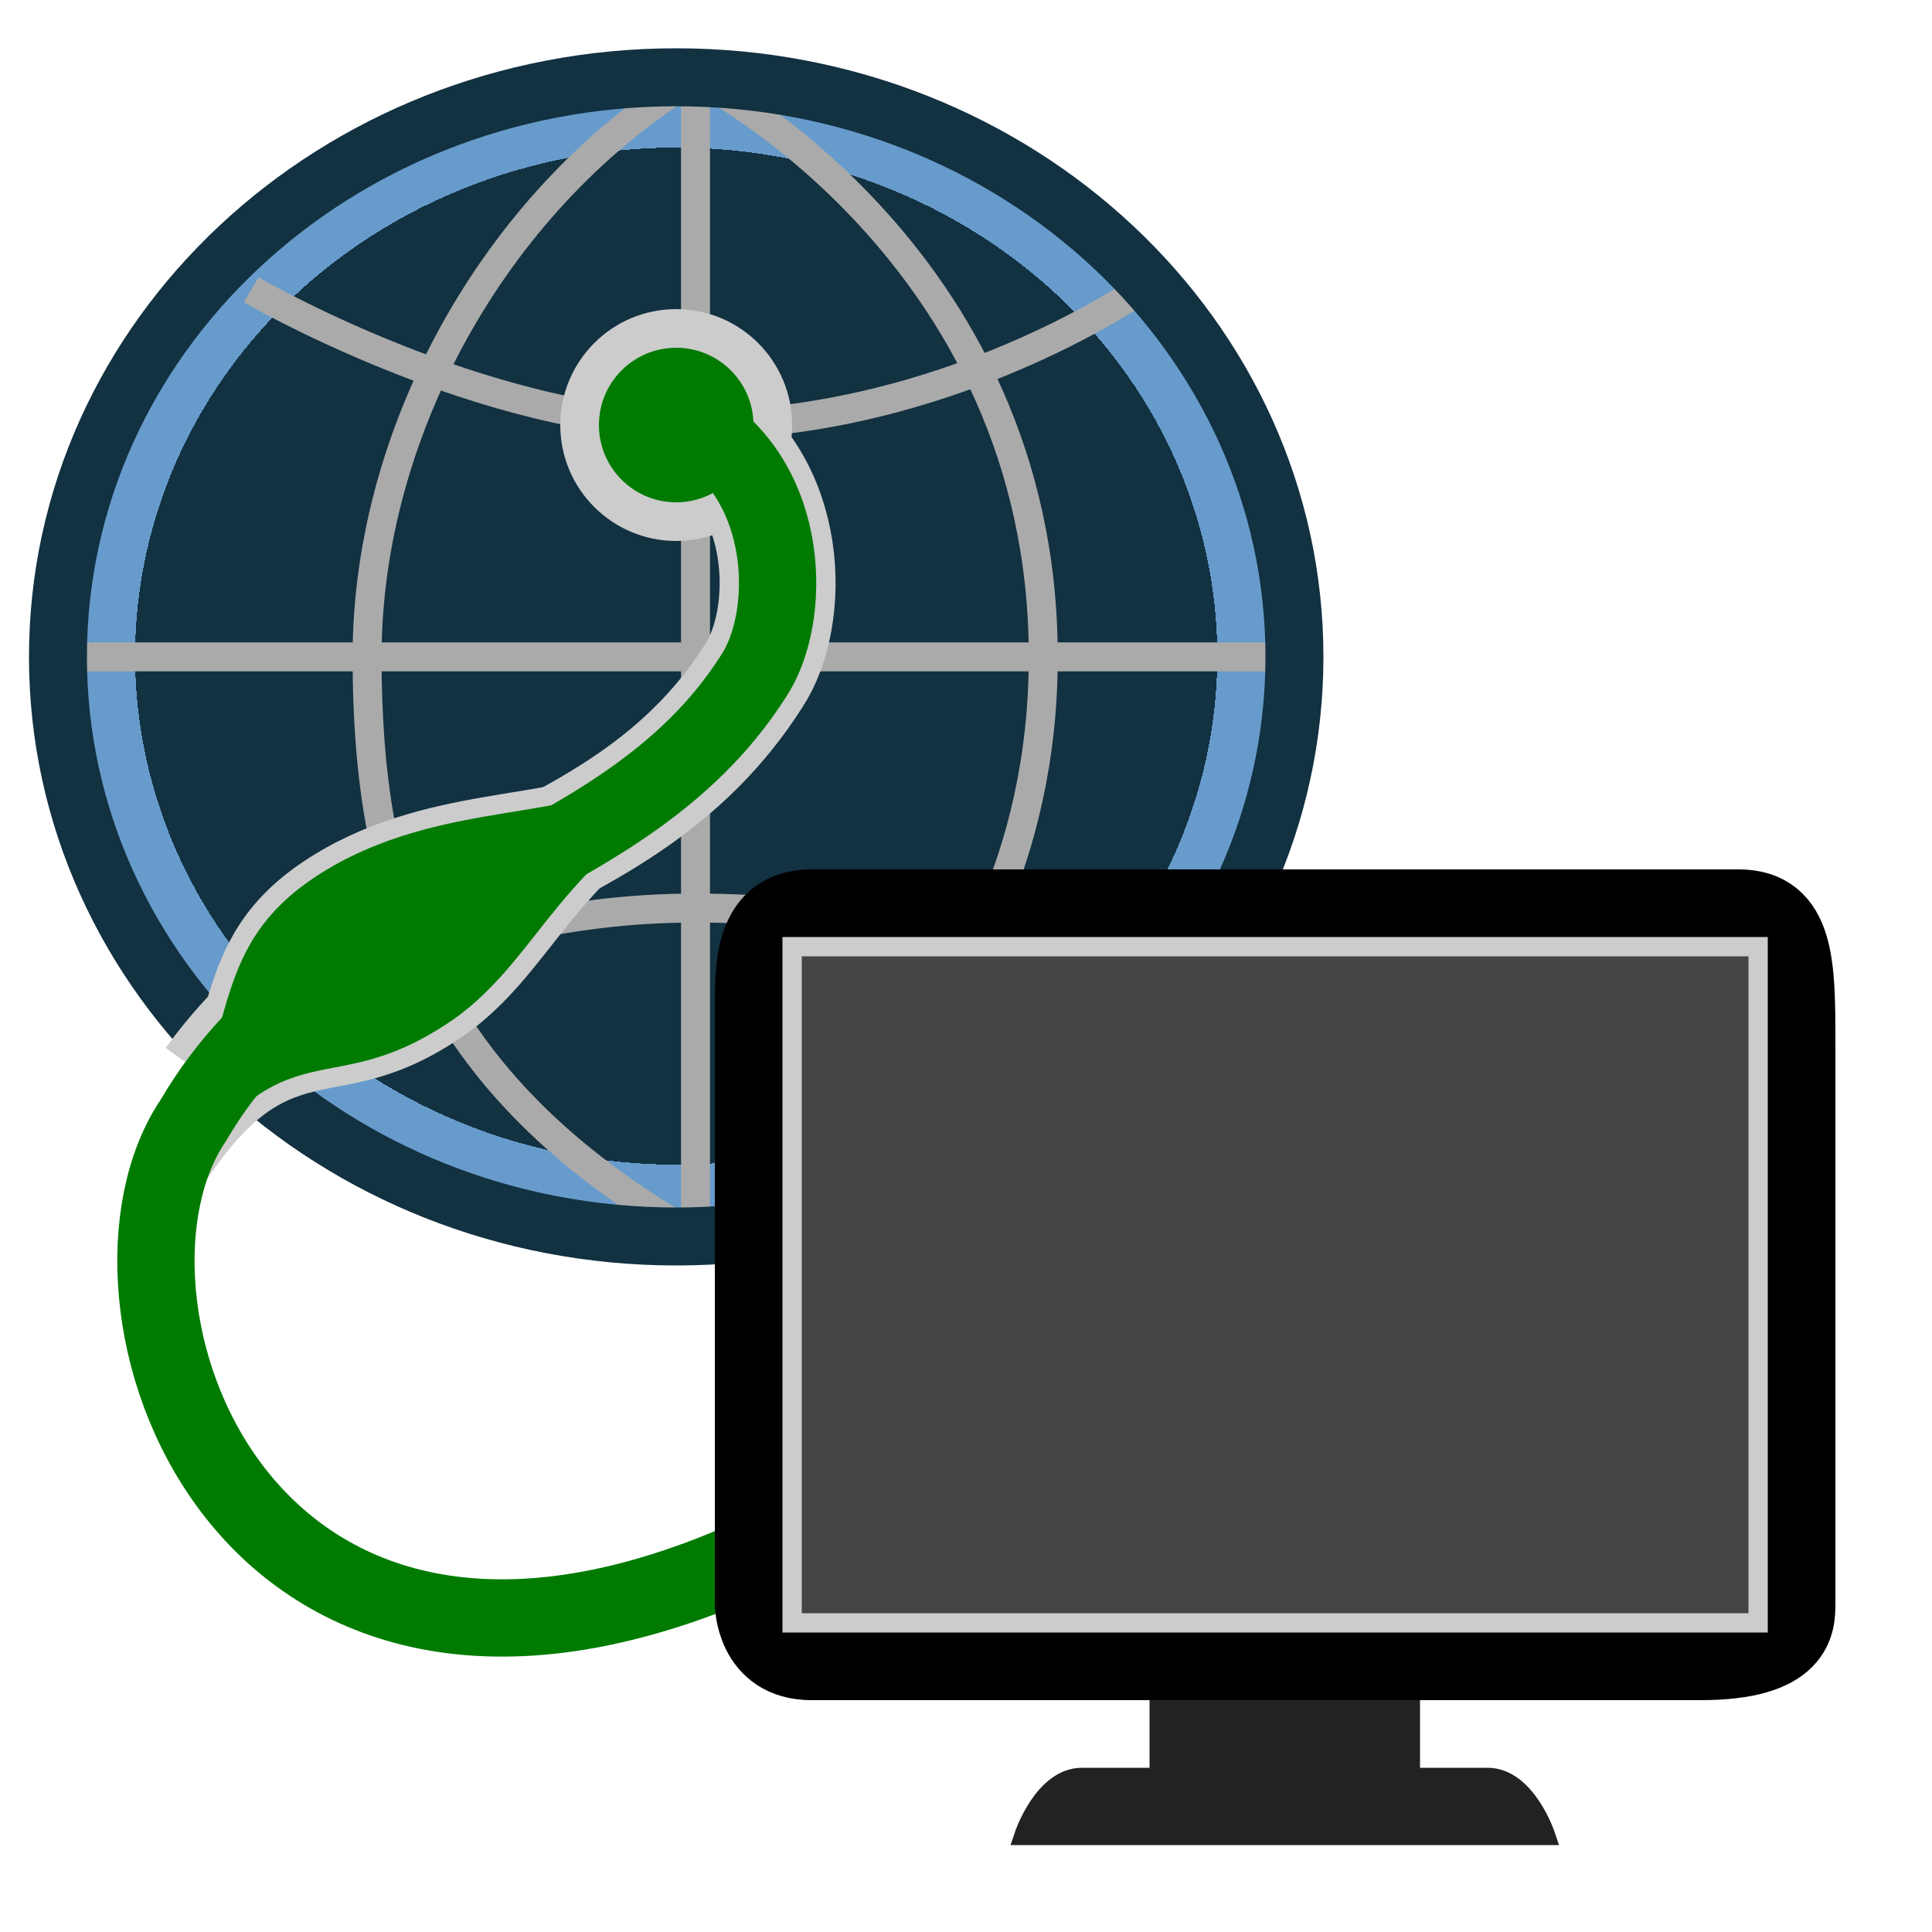
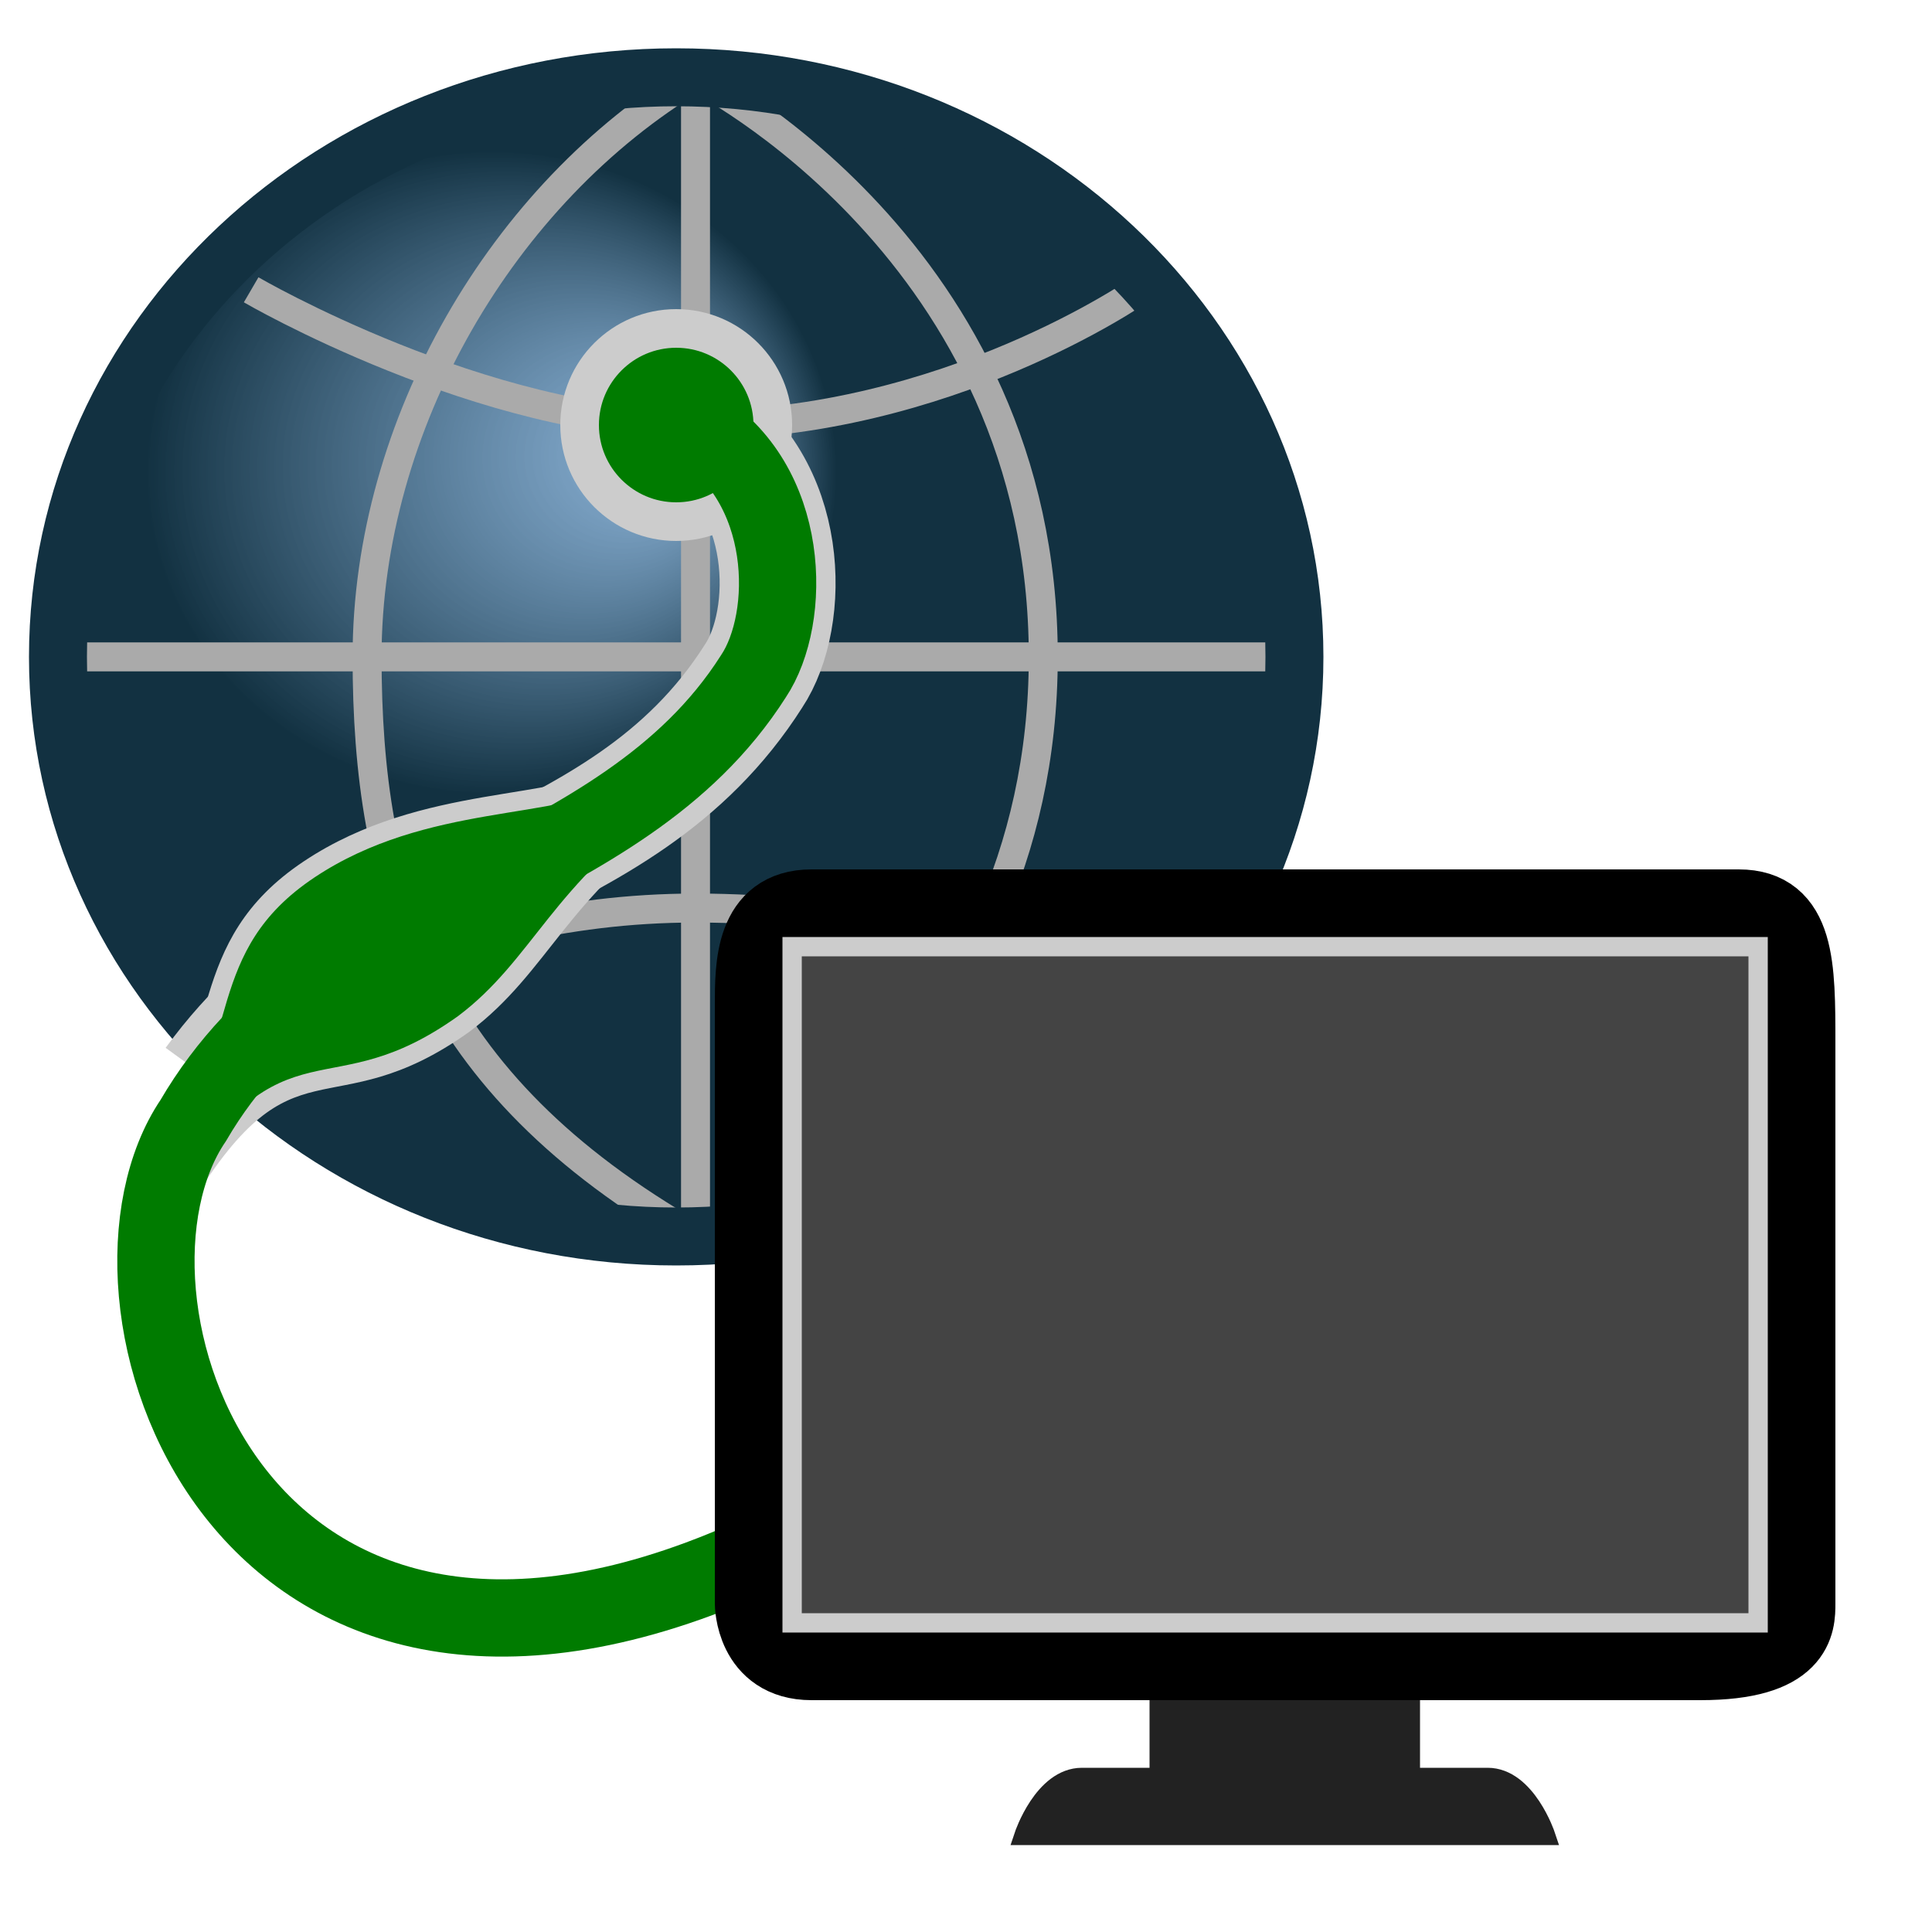
- <svg xmlns:xlink="http://www.w3.org/1999/xlink" height="100" width="100">
+ <svg xmlns="http://www.w3.org/2000/svg" version="1.1" height="100" width="100">
  <defs>
    <linearGradient id="LG1">
      <stop style="stop-color:#123141;stop-opacity:1;" offset="1" />
      <stop style="stop-color:#679BCB;stop-opacity:1;" offset="0" />
    </linearGradient>
-     <radialGradient id="RG1" xlink:href="#LG1" cx="35" cy="34" fx="50" fy="32" r="28" gradientTransform="matrix(1,0,0,0.94,0,2)" gradientUnits="userSpaceOnUse" />
+     <radialGradient id="RG1" cx="35%" cy="34%" fx="50%" fy="32%" r="28%">
+       <stop style="stop-color:rgb(103,155,203);stop-opacity:0.75;" offset="0%" />
+       <stop style="stop-color:rgb(18,49,65);stop-opacity:1;" offset="100%" />
+     </radialGradient>
  </defs>
  <ellipse cx="35" cy="34" rx="32" ry="30" style="fill:url(#RG1);fill-opacity:1;fill-rule:nonzero" />
  <g style="fill:none;stroke:#aaaaaa;stroke-width:1.5px;stroke-linecap:butt;">
    <path d="M 36,64 C 22,56 19,46 19,34 19,22 26,10 36,4 l 0,60 C 36,64 54,55 54,34 54,13 36,4 36,4" />
    <path d="m 4,34 63,0 0,0" />
    <path d="m 13,15 c 0,0 12,7 23,7 13,0 23,-7 23,-7" />
    <path d="m 13,54 c 0,0 9,-7 23,-7 16,0 23,7 23,7" />
  </g>
  <ellipse cx="35" cy="34" rx="32" ry="30" style="stroke-width:3;stroke:#123141;fill:none;" />
  <path style="fill:none;stroke:#cccccc;stroke-width:6;" d="M 11,56 C 19,45 32,46 39,35 41,32 41,25 36,22" />
  <ellipse cx="35" cy="22" rx="5" ry="5" style="fill:#007B00;stroke:#cccccc;stroke-width:2" />
  <path style="fill:#007B00;stroke:#cccccc;stroke-width:1" d="m 32,40 c -3,2 -10,1 -16,5 -6,4 -4,9 -7.8,14 -0.4,3 -2.6,7 1.3,3 5.5,-9 7.5,-4 14.5,-9 4,-3 5,-7 11,-11 3,-4 0,-4 -3,-2 z" />
  <path style="fill:none;stroke:#007B00;stroke-width:4;" d="M 38,81 C 12,92 3.9,67 10,58 17,46 32,46 39,35 41,32 41,25 36,22" />
  <path style="fill:#222222;stroke:#222222" d="m 60,87 0,5 c 0,0 -3,0 -4,0 -2,0 -3,3 -3,3 1,0 26,0 27,0 0,0 -1,-3 -3,-3 -1,0 -4,0 -4,0 l 0,-5" />
  <path style="fill:none;stroke:#000000;stroke-width:4px;stroke-linecap:butt" d="m 39,83 c 0,-8 0,-25 0,-31 0,-2 0,-5 3,-5 6,0 45,0 48,0 3,0 3,3 3,7 0,6 0,26 0,29 0,1 0,3 -5,3 -3,0 -43,0 -46,0 -3,0 -3,-3 -3,-3 z" />
  <path style="fill:#444444;stroke:#cccccc" d="m 41,49 50,0 0,35 -50,0 z" />
</svg>
